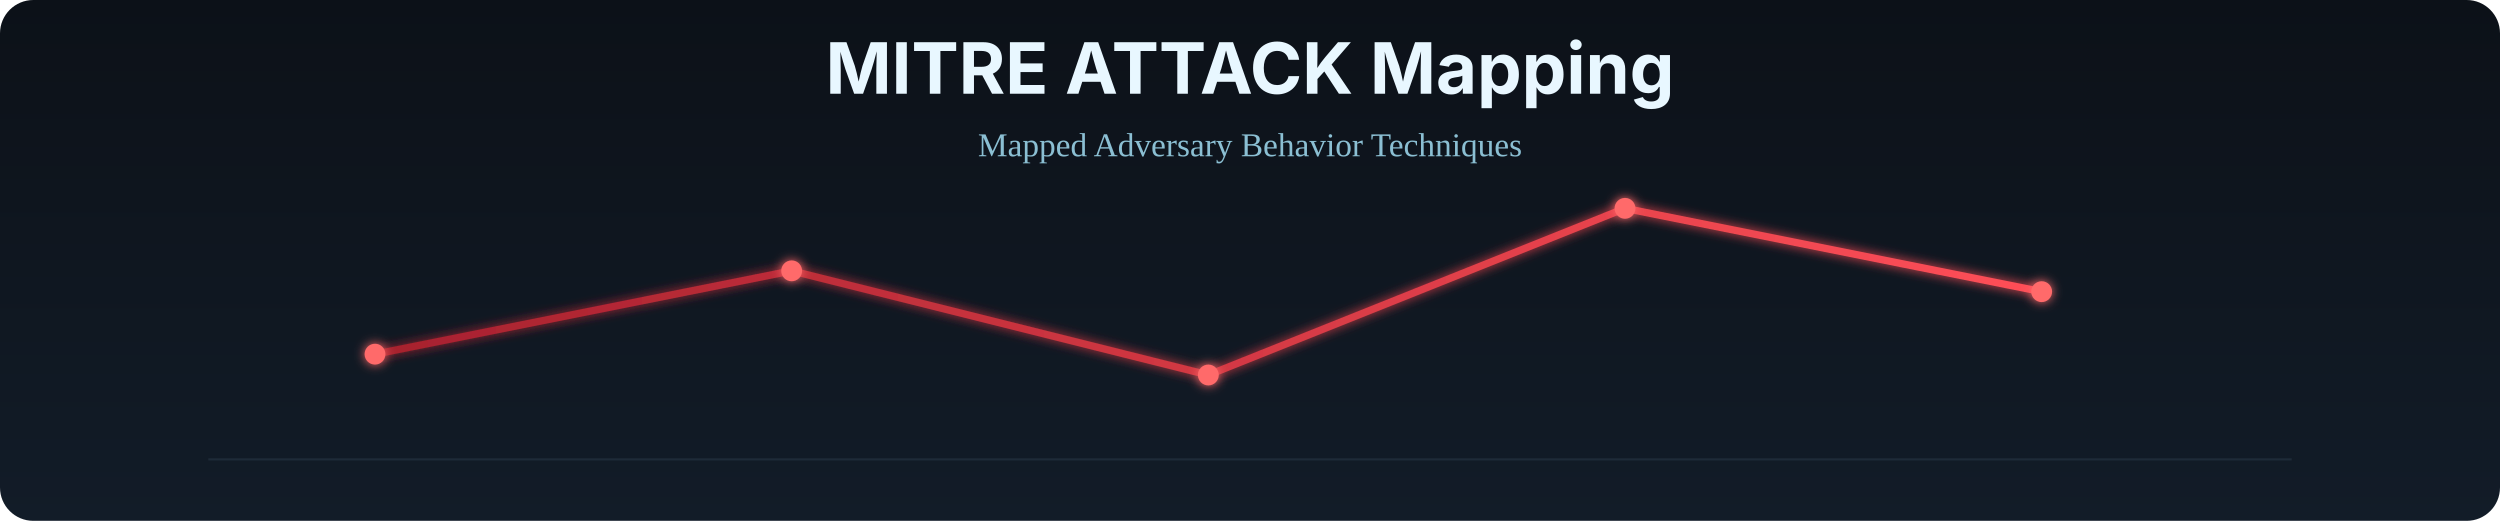
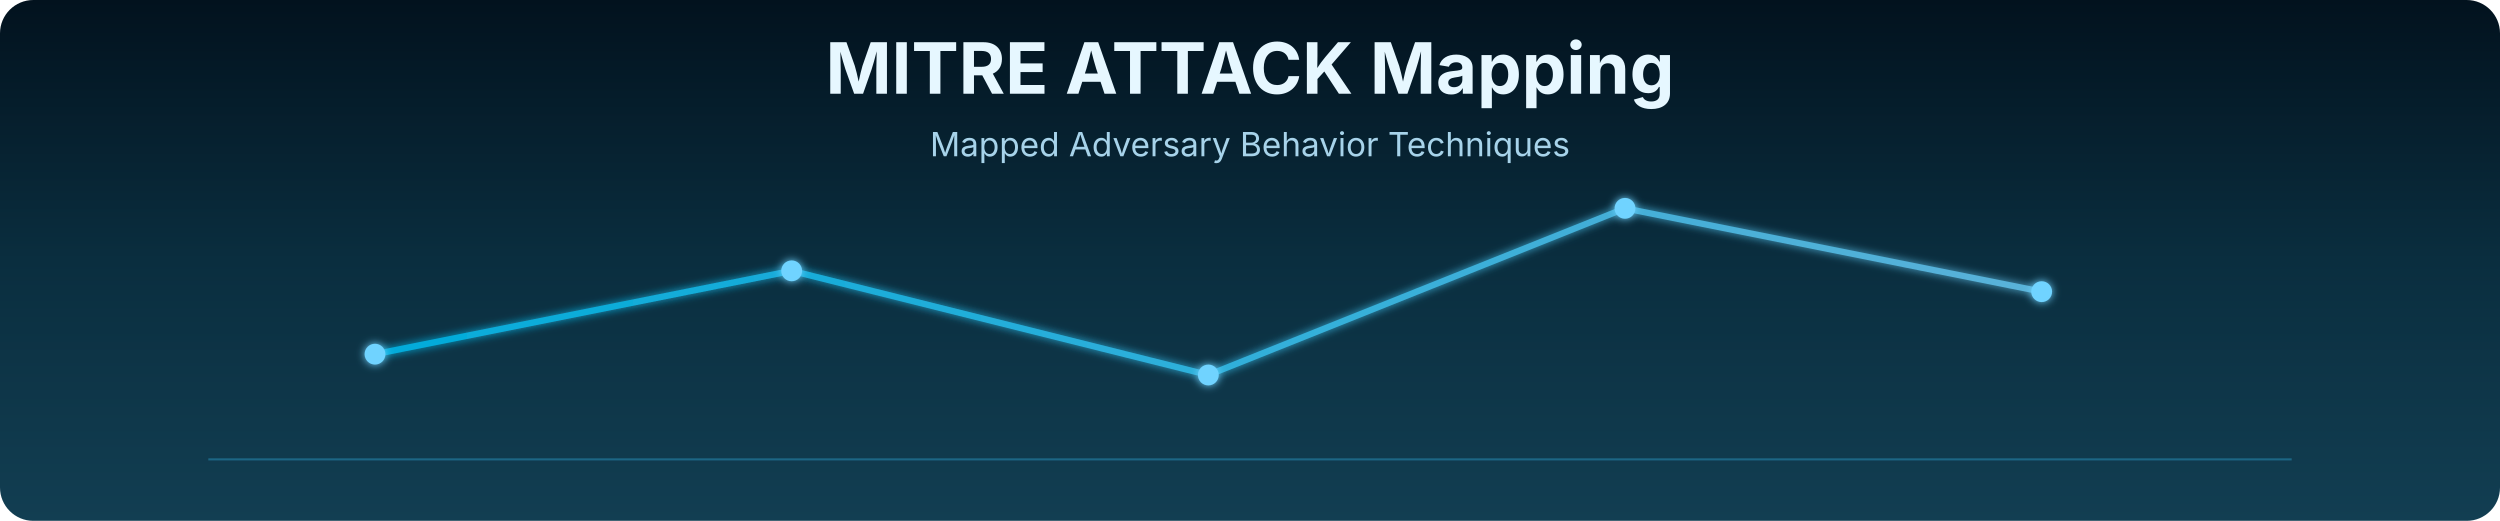
<svg xmlns="http://www.w3.org/2000/svg" viewBox="0 0 1200 250" width="1200" height="250" role="img" aria-labelledby="title">
  <defs>
    <linearGradient id="bgGrad" x1="0" y1="0" x2="0" y2="1">
-       <stop offset="0%" stop-color="#0c1118" />
-       <stop offset="100%" stop-color="#121c28" />
+       <stop offset="0%" stop-color="#02121e" />
+       <stop offset="50%" stop-color="#0a2e3f" />
+       <stop offset="100%" stop-color="#123e52" />
    </linearGradient>
    <linearGradient id="gridLine" x1="0" x2="1">
-       <stop offset="0%" stop-color="#1a3d5a" />
-       <stop offset="100%" stop-color="#2d9cdb" />
+       <stop offset="0%" stop-color="#2a6c90" />
+       <stop offset="100%" stop-color="#6fd3ff" />
    </linearGradient>
-     <linearGradient id="accentRed" x1="0" x2="1">
-       <stop offset="0%" stop-color="#a6212e" />
-       <stop offset="100%" stop-color="#ff4f58" />
+     <linearGradient id="accentBlue" x1="0" x2="1">
+       <stop offset="0%" stop-color="#00C9FF" />
+       <stop offset="100%" stop-color="#6fd3ff" />
    </linearGradient>
    <filter id="softGlow">
-       <feGaussianBlur stdDeviation="2.5" result="blur" />
+       <feGaussianBlur stdDeviation="2" result="blur" />
      <feMerge>
        <feMergeNode in="blur" />
        <feMergeNode in="SourceGraphic" />
      </feMerge>
    </filter>
  </defs>
  <rect width="1200" height="250" rx="16" fill="url(#bgGrad)" />
-   <g stroke="url(#gridLine)" stroke-width="1" opacity="0.3">
+   <g stroke="url(#gridLine)" stroke-width="1" opacity="0.25">
    <line x1="100" y1="80" x2="1100" y2="80" />
    <line x1="100" y1="120" x2="1100" y2="120" />
    <line x1="100" y1="160" x2="1100" y2="160" />
    <line x1="100" y1="200" x2="1100" y2="200" />
    <line x1="200" y1="60" x2="200" y2="210" />
    <line x1="400" y1="60" x2="400" y2="210" />
    <line x1="600" y1="60" x2="600" y2="210" />
    <line x1="800" y1="60" x2="800" y2="210" />
    <line x1="1000" y1="60" x2="1000" y2="210" />
  </g>
-   <path d="M180 170 L380 130 L580 180 L780 100 L980 140" stroke="url(#accentRed)" stroke-width="3.5" fill="none" filter="url(#softGlow)" />
-   <g fill="#ff6b6b" filter="url(#softGlow)">
+   <path d="M180 170 L380 130 L580 180 L780 100 L980 140" stroke="url(#accentBlue)" stroke-width="3" fill="none" filter="url(#softGlow)" opacity="0.8" />
+   <g fill="#6fd3ff" filter="url(#softGlow)">
    <circle cx="180" cy="170" r="5" />
    <circle cx="380" cy="130" r="5" />
    <circle cx="580" cy="180" r="5" />
    <circle cx="780" cy="100" r="5" />
    <circle cx="980" cy="140" r="5" />
  </g>
-   <text x="50%" y="45" text-anchor="middle" fill="#e8f7ff" font-size="34" font-weight="700" font-family="Inter, Roboto, Arial, sans-serif">
+   <text x="50%" y="45" text-anchor="middle" fill="#e6f7ff" font-size="34" font-weight="700" font-family="Inter, Roboto, Arial, sans-serif">
    MITRE ATTACK Mapping
  </text>
-   <text x="50%" y="75" text-anchor="middle" fill="#8bbfd3" font-size="16" font-weight="400">
+   <text x="50%" y="75" text-anchor="middle" fill="#a7d3ea" font-size="16" font-weight="400" font-family="Inter, Roboto, Arial, sans-serif">
    Mapped Adversary Behavior Techniques
  </text>
-   <rect x="100" y="220" width="1000" height="1" fill="#2b3b49" opacity="0.5" />
+   <rect x="100" y="220" width="1000" height="1" fill="#2da8d8" opacity="0.4" />
</svg>
